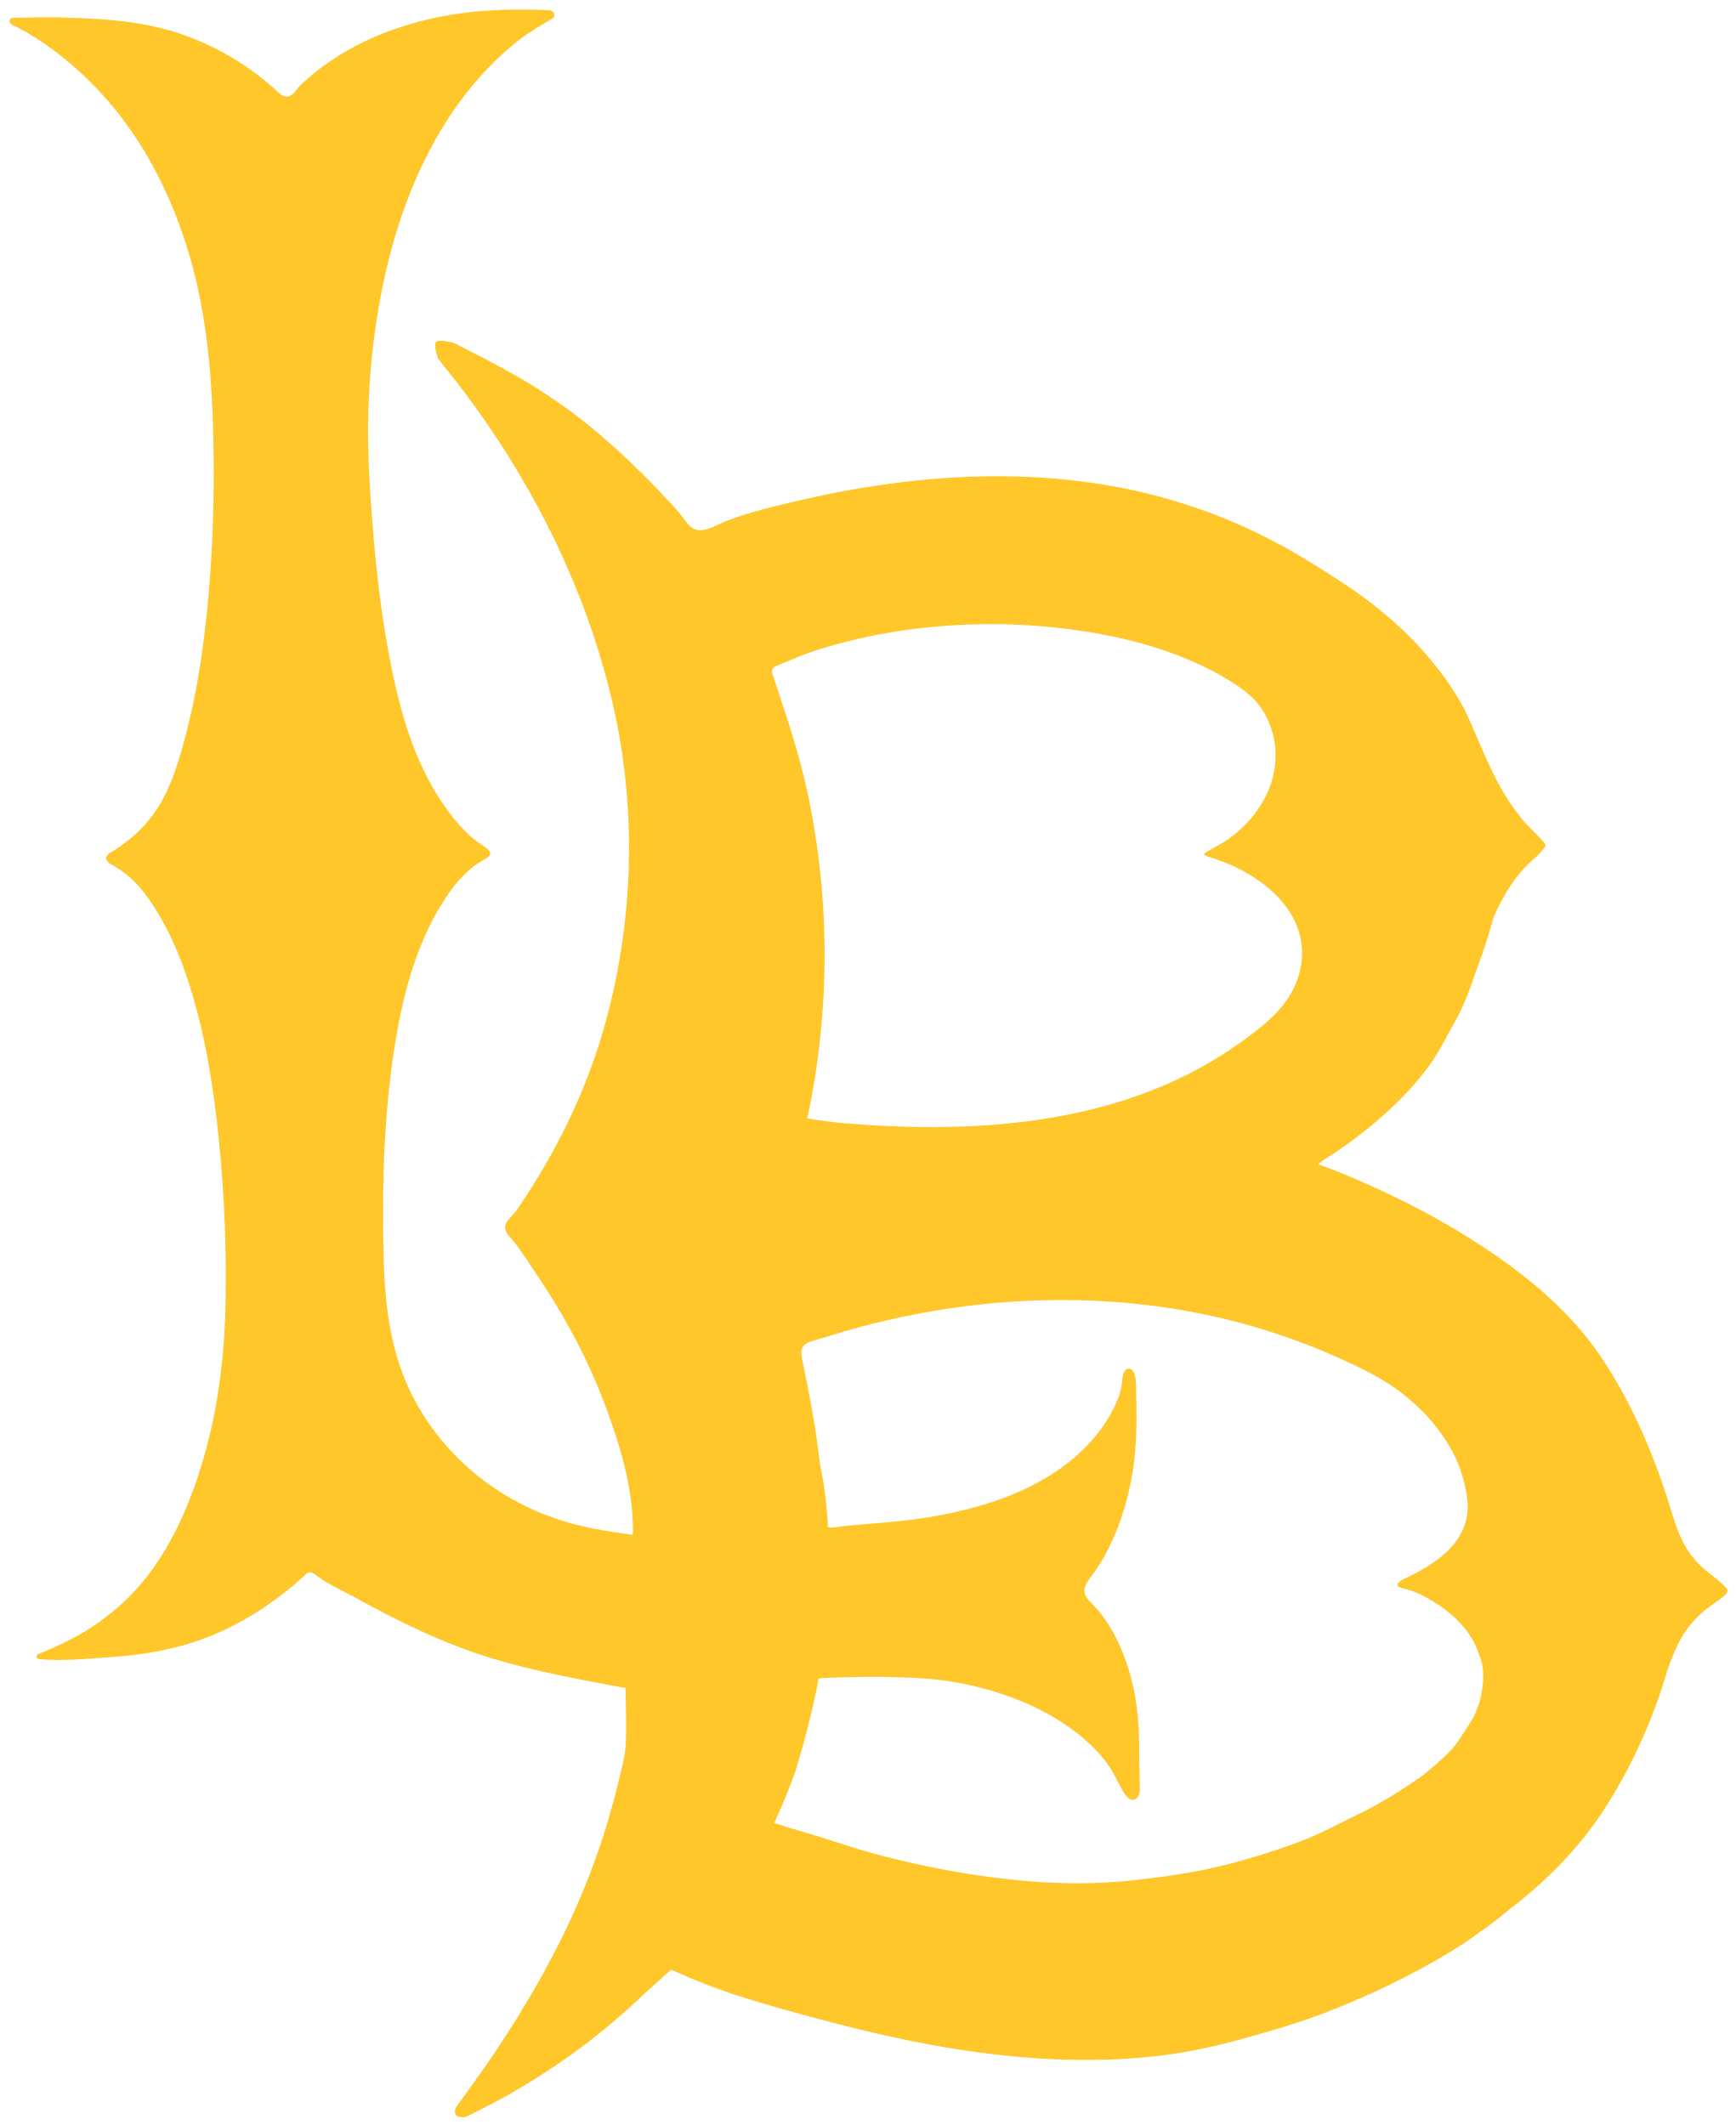
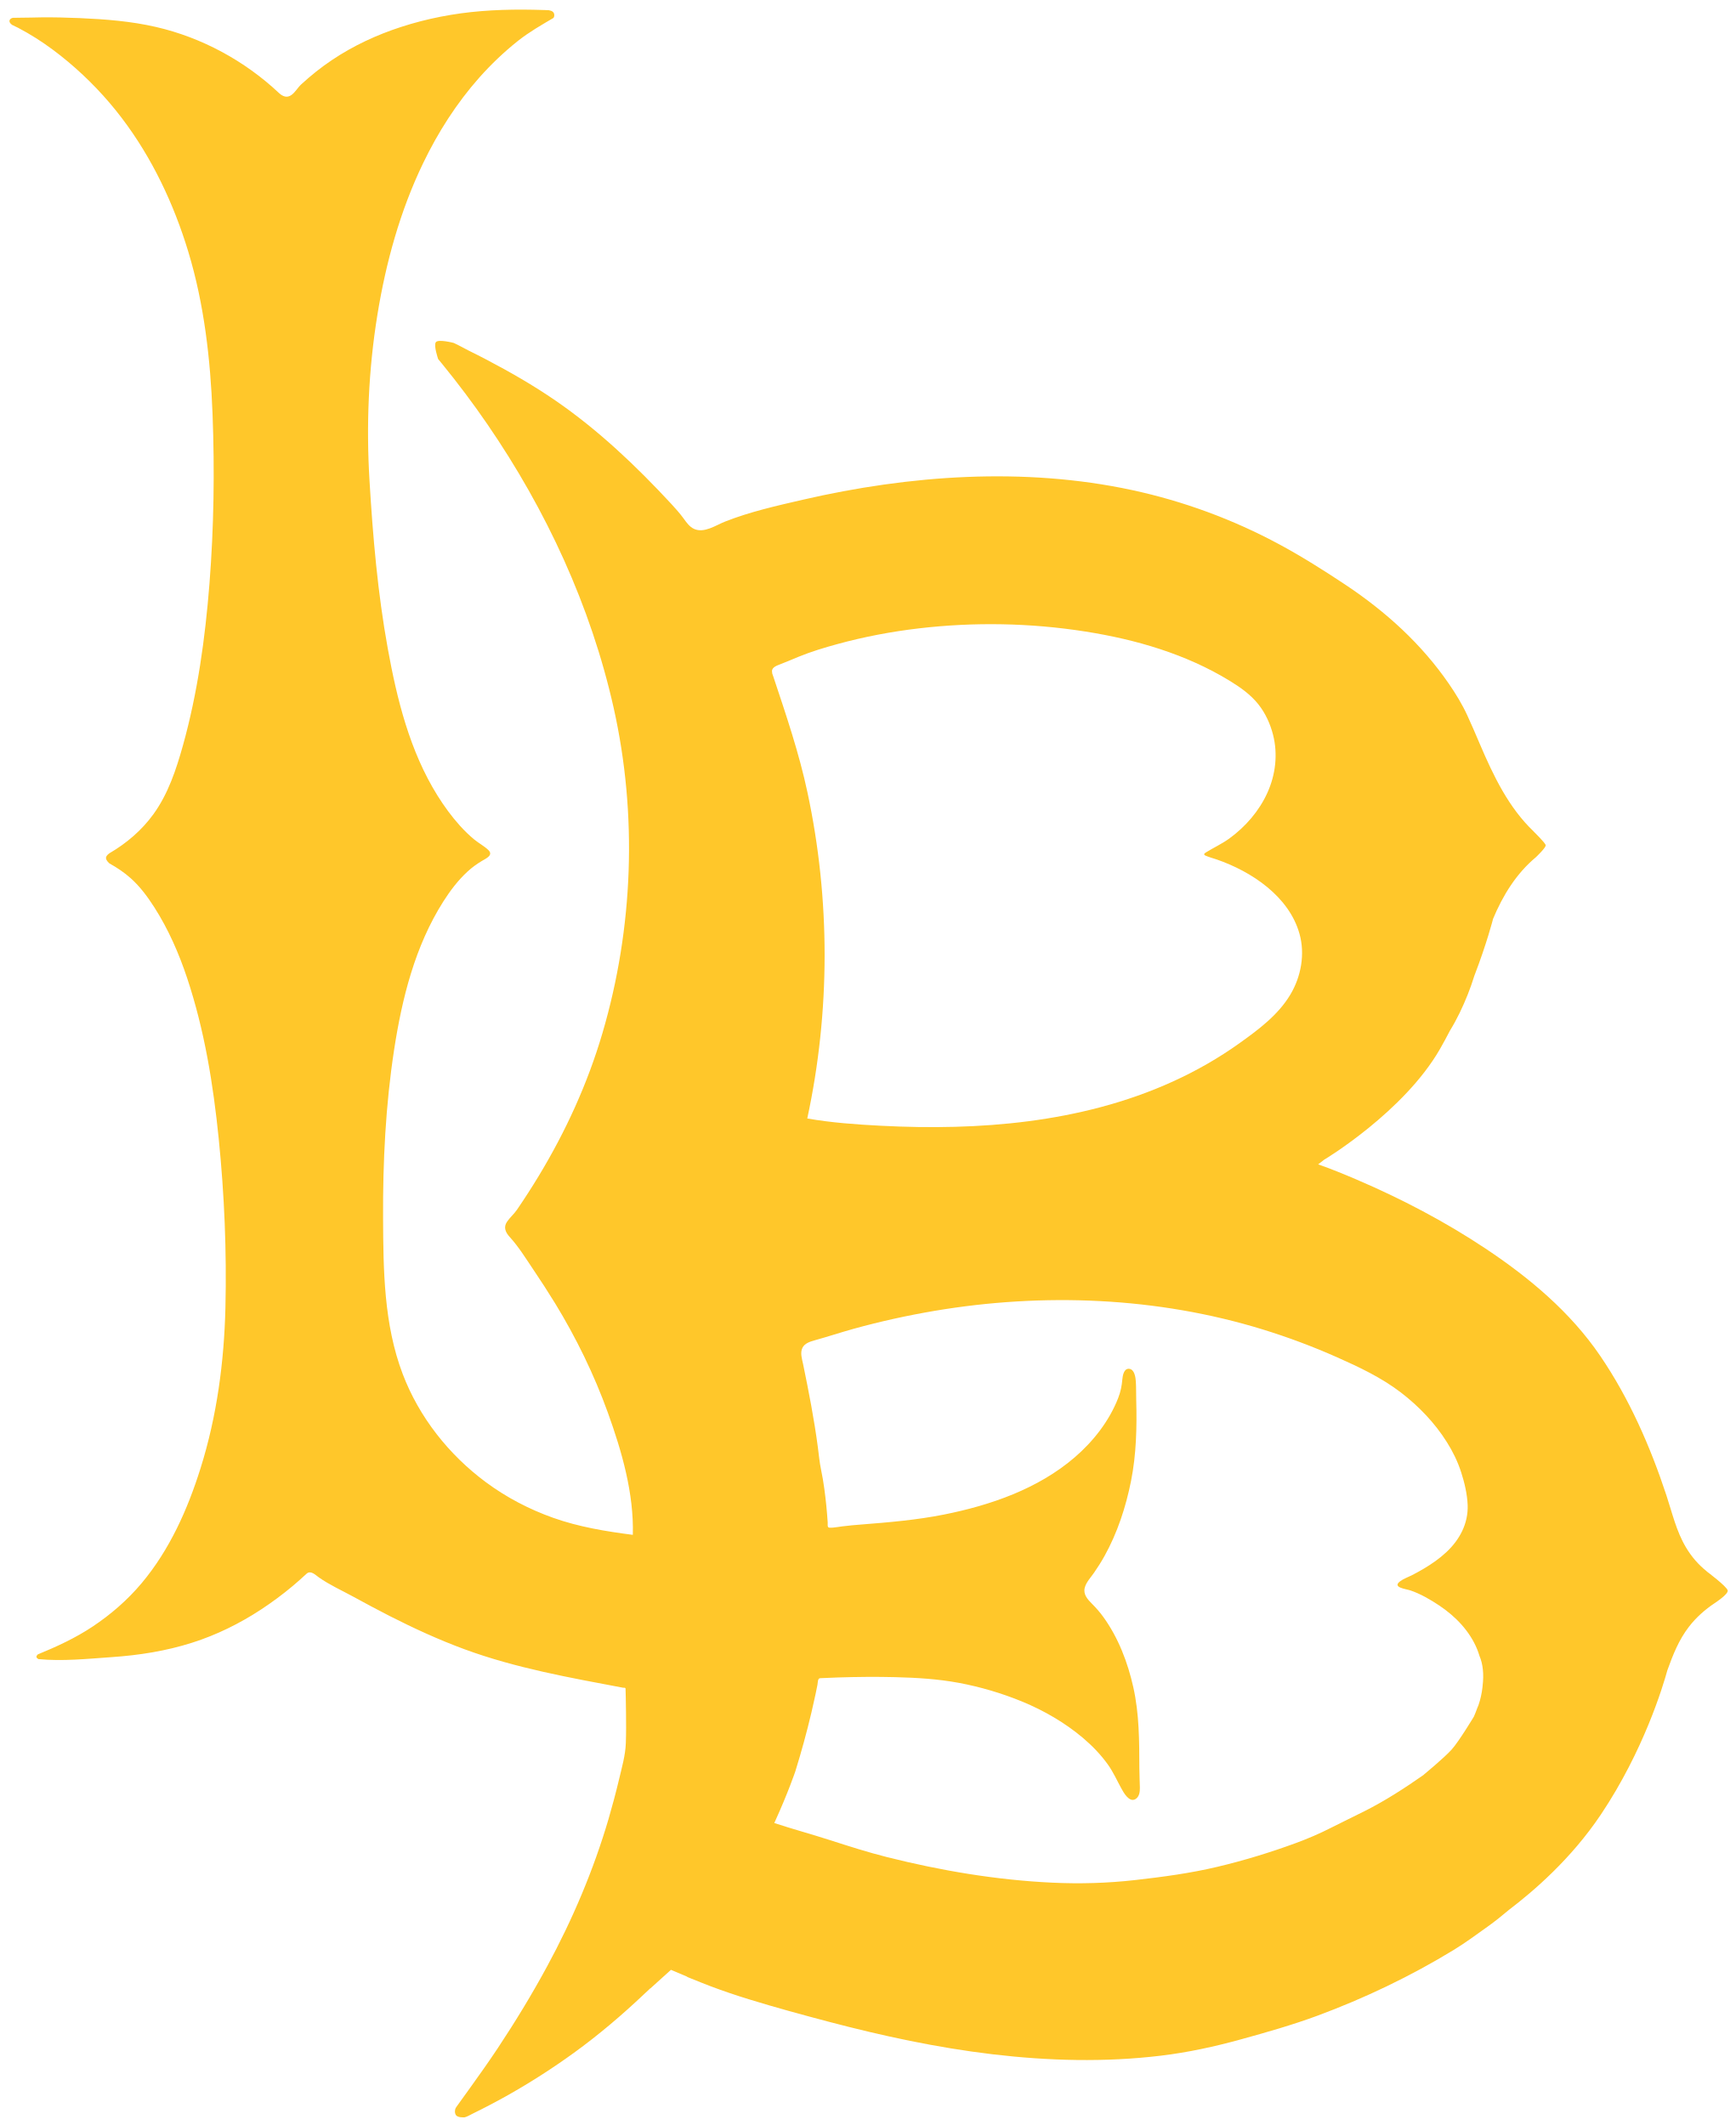
- <svg xmlns="http://www.w3.org/2000/svg" width="202" height="247.38" viewBox="0 0 202 247.38">
-   <g transform="matrix(1.3333 0 0 -1.3333 -119.48 808.13)">
-     <path d="m219.04 458.91c-3e-3 -0.037-5e-3 -0.077-0.011-0.114-0.061-0.534-0.175-1.061-0.351-1.569-0.032-0.096-0.072-0.186-0.114-0.276-0.085-0.239-0.181-0.481-0.287-0.723 0 0-1.292-2.153-1.941-2.876-0.649-0.72-2.43-2.188-2.43-2.188l5e-3 -8e-3c-1.677-1.172-3.368-2.27-5.205-3.193-0.965-0.486-1.943-0.952-2.908-1.444-1.01-0.516-2.023-0.946-3.089-1.34-2.233-0.819-4.509-1.515-6.822-2.063-2.363-0.564-4.769-0.883-7.18-1.156-2.417-0.274-4.844-0.343-7.271-0.226-4.838 0.229-9.682 1.047-14.374 2.225-1.688 0.423-3.344 0.957-5 1.489-1.614 0.521-3.249 0.962-4.857 1.491 0.013 0.032 0.029 0.064 0.043 0.096 0.016 0.024 0.029 0.056 0.04 0.085 1.122 2.459 1.757 4.336 1.757 4.336 0.524 1.685 0.992 3.392 1.398 5.109 0.128 0.537 0.247 1.071 0.362 1.611 0.059 0.276 0.114 0.556 0.17 0.835 0.04 0.197 8e-3 0.561 0.234 0.574 0.518 0.024 1.042 0.045 1.563 0.064 1.672 0.053 3.347 0.069 5.019 0.027 1.842-0.048 3.693-0.157 5.508-0.494 1.895-0.354 3.759-0.904 5.545-1.638 1.895-0.782 3.746-1.85 5.312-3.177 0.813-0.689 1.56-1.462 2.18-2.331 0.465-0.654 0.779-1.369 1.164-2.068 0.197-0.362 0.683-1.25 1.223-0.946 0.354 0.199 0.404 0.643 0.399 1.008-0.011 0.564-0.043 1.127-0.045 1.691-8e-3 2.385-5e-3 4.727-0.526 7.069-0.484 2.169-1.308 4.328-2.616 6.138-0.298 0.415-0.627 0.79-0.989 1.154-0.375 0.375-0.779 0.811-0.641 1.385 0.12 0.497 0.537 0.922 0.819 1.335 0.324 0.471 0.633 0.952 0.909 1.452 1.122 2.012 1.866 4.288 2.316 6.542 0.468 2.353 0.518 4.711 0.455 7.101-0.013 0.529 0 1.061-0.032 1.584-0.024 0.362-0.109 1.077-0.588 1.122-0.457 0.043-0.564-0.598-0.593-0.925-0.048-0.574-0.152-1.09-0.364-1.632-0.782-2.007-2.177-3.786-3.802-5.181-3.19-2.744-7.345-4.179-11.415-4.99-2.379-0.473-4.785-0.678-7.199-0.867-0.564-0.043-1.125-0.093-1.685-0.165-0.258-0.035-0.516-0.08-0.774-0.104-0.114-0.011-0.231-0.016-0.346-5e-3 -0.191 0.019-0.125 0.29-0.136 0.455-0.067 0.981-0.16 1.959-0.295 2.935-0.077 0.558-0.167 1.114-0.284 1.667-0.138 0.651-0.194 1.316-0.282 1.978-0.322 2.433-0.792 4.838-1.287 7.242-0.093 0.444-0.276 0.994-0.056 1.43 0.199 0.399 0.681 0.542 1.079 0.654 1.13 0.314 2.241 0.683 3.371 0.997 2.329 0.646 4.695 1.167 7.077 1.571 9.485 1.603 19.449 1.215 28.663-1.624 2.215-0.683 4.386-1.497 6.503-2.438 1.93-0.859 3.857-1.77 5.543-3.06 1.569-1.204 2.972-2.664 4.022-4.341 0.518-0.821 0.949-1.704 1.247-2.629 0.292-0.901 0.529-1.911 0.566-2.861 0.061-1.619-0.704-3.041-1.866-4.121-0.593-0.556-1.265-1.021-1.962-1.436-0.34-0.202-0.689-0.393-1.042-0.574-0.33-0.167-0.718-0.3-1.013-0.518-0.755-0.553 0.489-0.673 0.872-0.803 0.888-0.298 1.76-0.805 2.536-1.324 1.42-0.952 2.658-2.23 3.31-3.831 0.074-0.186 0.138-0.375 0.197-0.566 0.306-0.71 0.396-1.619 0.271-2.624m-62.043 88.489c-3e-3 5e-3 -3e-3 0.013-8e-3 0.021 0.09-0.189 8e-3 0.051 0.013 0.114 8e-3 0.085 0.04 0.162 0.093 0.226 0.117 0.144 0.298 0.223 0.463 0.287 0.593 0.223 1.172 0.479 1.757 0.718 1.103 0.452 2.249 0.798 3.397 1.111 2.334 0.638 4.716 1.09 7.117 1.372 4.833 0.566 9.743 0.479 14.55-0.279 4.394-0.691 8.762-1.962 12.577-4.296 0.93-0.569 1.837-1.207 2.518-2.068 0.611-0.774 1.032-1.701 1.273-2.653 0.425-1.683 0.223-3.453-0.484-5.03-0.72-1.611-1.917-2.988-3.336-4.022-0.643-0.465-1.377-0.803-2.026-1.204-0.181-0.109-0.253-0.205-0.027-0.3 0.308-0.133 0.633-0.215 0.952-0.324 3.044-1.053 6.309-3.219 7.226-6.484 0.5-1.778 0.144-3.74-0.798-5.314-1.066-1.786-2.778-3.054-4.442-4.245-3.658-2.616-7.789-4.434-12.128-5.585-4.142-1.101-8.425-1.6-12.705-1.715-2.156-0.059-4.315-0.019-6.471 0.093-2.153 0.112-4.301 0.263-6.425 0.635 2.012 9.344 2.018 19.114 0.019 28.461-0.734 3.443-1.866 6.768-2.977 10.105-0.056 0.125-0.077 0.25-0.128 0.377m81.603-78.49 3e-3 0.011c-0.72 0.572-1.335 1.279-1.818 2.098-0.84 1.417-1.186 2.97-1.696 4.517-1.406 4.269-3.246 8.47-5.782 12.194-2.605 3.828-6.189 6.824-10.017 9.374-3.549 2.361-7.348 4.349-11.264 6.027-1.101 0.471-2.212 0.928-3.344 1.321 0.186 0.138 0.364 0.284 0.548 0.425l0.072 0.04s6.864 4.134 10.006 9.592c0.311 0.542 0.606 1.087 0.885 1.63 0.614 0.994 1.114 2.058 1.55 3.148 0.213 0.532 0.399 1.074 0.572 1.622 1.093 2.842 1.624 4.931 1.624 4.931l-0.011-3e-3c0.867 2.09 2.052 4.017 3.783 5.452h-3e-3s0.893 0.843 0.835 1.034c-0.013 0.186-1.032 1.175-1.032 1.175l3e-3 5e-3c-2.199 2.082-3.525 4.86-4.721 7.659-0.356 0.837-0.712 1.675-1.095 2.502-0.447 0.968-1 1.874-1.606 2.754-1.186 1.725-2.571 3.312-4.094 4.751-1.523 1.436-3.177 2.722-4.918 3.881-1.874 1.247-3.794 2.459-5.777 3.53-4.038 2.18-8.39 3.783-12.877 4.748-9.432 2.026-19.412 1.308-28.756-0.851-2.265-0.524-4.604-1.047-6.771-1.906-0.795-0.314-1.808-1.032-2.688-0.641-0.407 0.181-0.67 0.564-0.922 0.912-0.332 0.455-0.707 0.875-1.087 1.287-3.065 3.307-6.359 6.436-10.078 8.996-1.943 1.34-3.993 2.515-6.082 3.61-0.518 0.271-1.042 0.534-1.569 0.795-0.12 0.059-0.835 0.455-1.271 0.651 0-3e-3 3e-3 -5e-3 3e-3 -5e-3s-1.343 0.351-1.547 0.059c-0.205-0.292 0.197-1.449 0.197-1.449l-8e-3 -3e-3c0.114-0.141 0.231-0.279 0.348-0.423 1.396-1.709 2.722-3.477 3.972-5.298 5.12-7.462 9.02-15.868 11.009-24.718 2.098-9.339 1.731-19.25-0.97-28.429-1.295-4.402-3.209-8.592-5.585-12.513-0.598-0.989-1.228-1.962-1.879-2.916-0.258-0.375-0.606-0.665-0.861-1.037-0.34-0.494-0.133-0.941 0.234-1.343 0.779-0.853 1.396-1.861 2.039-2.815 0.659-0.978 1.303-1.967 1.919-2.972 1.845-3.02 3.405-6.223 4.607-9.552 1.218-3.376 2.278-7.042 2.177-10.663-2.355 0.3-4.716 0.691-6.96 1.489-2.092 0.744-4.081 1.784-5.864 3.105-3.235 2.395-5.835 5.684-7.268 9.459-1.646 4.336-1.688 9.049-1.709 13.624-0.024 4.899 0.218 9.812 0.96 14.659 0.694 4.511 1.826 9.068 4.299 12.963 0.601 0.944 1.281 1.848 2.108 2.608 0.388 0.359 0.803 0.659 1.255 0.93 0.359 0.215 1.045 0.502 0.564 0.96-0.364 0.348-0.837 0.595-1.228 0.917-0.447 0.367-0.859 0.774-1.247 1.202-0.736 0.816-1.385 1.712-1.967 2.643-2.411 3.873-3.533 8.403-4.336 12.848-0.875 4.822-1.297 9.725-1.59 14.613-0.295 4.87-0.093 9.69 0.689 14.51 0.742 4.559 1.98 9.068 3.993 13.239 1.297 2.693 2.919 5.234 4.905 7.473 1.032 1.159 2.159 2.236 3.374 3.201 0.981 0.776 2.039 1.38 3.102 2.005h-3e-3s0.128 0.154 0.043 0.393c-0.085 0.239-0.436 0.269-0.436 0.269l3e-3 8e-3c-0.13 8e-3 -0.261 0.011-0.391 0.016-0.633 0.021-1.263 0.035-1.895 0.037-1.212 3e-3 -2.425-0.035-3.634-0.133-2.371-0.191-4.727-0.643-6.992-1.38-2.121-0.689-4.163-1.635-6.016-2.876-0.957-0.638-1.856-1.359-2.701-2.135-0.308-0.282-0.505-0.67-0.845-0.922-0.407-0.3-0.787-0.133-1.122 0.183-2.972 2.791-6.721 4.828-10.706 5.745-2.18 0.505-4.424 0.678-6.657 0.776-1.133 0.048-2.268 0.077-3.4 0.064-0.585-8e-3 -1.167-0.029-1.752-0.029-0.229-3e-3 -0.457-3e-3 -0.683-0.011-0.061-8e-3 -0.239-0.048-0.298-0.218-0.069-0.207 0.207-0.385 0.207-0.385l-0.003-5e-3c0.181-0.085 0.364-0.17 0.542-0.263 0.537-0.282 1.063-0.588 1.577-0.912 0.981-0.625 1.914-1.321 2.805-2.068 1.731-1.454 3.302-3.097 4.668-4.897 2.648-3.485 4.543-7.505 5.809-11.684 1.388-4.586 1.93-9.382 2.114-14.156 0.189-4.937 0.117-9.887-0.269-14.815-0.375-4.759-1.032-9.517-2.316-14.124-0.59-2.108-1.292-4.238-2.592-6.024-1.008-1.388-2.334-2.52-3.815-3.384-0.064-0.043-0.316-0.223-0.311-0.423 0.005-0.229 0.292-0.463 0.292-0.463v-3e-3c0.665-0.37 1.3-0.792 1.866-1.3 0.821-0.734 1.478-1.627 2.068-2.549 1.223-1.914 2.137-4.012 2.855-6.162 1.513-4.538 2.278-9.286 2.76-14.034 0.494-4.894 0.699-9.818 0.585-14.736-0.114-4.737-0.744-9.483-2.167-14.013-1.127-3.599-2.701-7.133-5.141-10.046-1.231-1.468-2.69-2.736-4.283-3.796-1.499-1-3.14-1.755-4.804-2.438l0.003-8e-3s-0.13-0.109-0.104-0.221c0.024-0.09 0.128-0.154 0.167-0.175 2.127-0.205 4.275 0.027 6.399 0.173 2.379 0.162 4.751 0.534 7.024 1.26 2.127 0.675 4.147 1.672 6.011 2.895 0.962 0.633 1.887 1.319 2.77 2.058 0.415 0.346 0.813 0.71 1.212 1.074 0.354 0.322 0.779-0.117 1.061-0.319 0.928-0.657 1.97-1.122 2.964-1.664 1.069-0.582 2.137-1.159 3.222-1.712 2.129-1.082 4.307-2.084 6.55-2.908 4.463-1.643 9.161-2.472 13.819-3.352 0.104-0.019 0.223 0.032 0.226-0.093 3e-3 -0.074 5e-3 -0.149 5e-3 -0.223 5e-3 -0.173 8e-3 -0.346 0.013-0.518 8e-3 -0.447 0.016-0.891 0.021-1.337 0.011-0.888 0.016-1.778-0.016-2.666-0.037-1.069-0.351-2.143-0.595-3.179-0.276-1.162-0.585-2.316-0.92-3.464-1.313-4.461-3.137-8.754-5.351-12.84-1.324-2.446-2.77-4.822-4.304-7.138-0.776-1.17-1.59-2.316-2.409-3.456-0.396-0.55-0.795-1.101-1.188-1.651-0.048-0.067-0.082-0.128-0.112-0.191-0.021-0.061-0.096-0.322 0.04-0.548 0.16-0.258 0.755-0.205 0.755-0.205l5e-3 -3e-3c0.237 0.056 0.455 0.199 0.691 0.314 1.039 0.51 2.068 1.047 3.079 1.616 1.994 1.125 3.924 2.363 5.779 3.706 2.161 1.569 4.19 3.291 6.12 5.12h-3e-3l0.106 0.096c0.146 0.141 0.295 0.274 0.439 0.412l8e-3 -8e-3 1.797 1.624 1.422-0.601-8e-3 -0.016c0.117-0.048 0.231-0.098 0.348-0.144 0.561-0.223 1.119-0.455 1.685-0.667 1.109-0.42 2.233-0.798 3.363-1.146 2.297-0.71 4.62-1.34 6.941-1.954 4.711-1.242 9.472-2.27 14.31-2.845 4.878-0.58 9.836-0.712 14.72-0.122 2.366 0.284 4.689 0.792 6.984 1.425 2.236 0.617 4.479 1.255 6.654 2.058 4.139 1.534 8.143 3.448 11.912 5.747 1.024 0.625 1.999 1.351 2.977 2.047 0.641 0.46 1.252 0.949 1.85 1.457 2.111 1.608 5.402 4.41 8.026 8.326 3.738 5.585 5.421 11.208 5.801 12.593 0.484 1.34 0.994 2.651 1.89 3.807 0.625 0.808 1.396 1.491 2.244 2.055 0 0 1.199 0.774 1.133 1.103-0.074 0.354-1.832 1.664-1.832 1.664" fill="#ffc72a" />
-   </g>
+ <svg xmlns="http://www.w3.org/2000/svg" viewBox="0 0 202 247.38">
+   <path fill="#ffc72a" d="M172.566 196.265c-.004.05-.007.103-.014.152-.081.712-.234 1.414-.468 2.091-.043.128-.096.248-.152.369-.113.319-.241.642-.383.964 0 0-1.723 2.871-2.587 3.835-.865.961-3.24 2.917-3.24 2.917l.007.011c-2.237 1.563-4.491 3.027-6.94 4.257-1.287.649-2.591 1.269-3.878 1.925-1.347.688-2.697 1.262-4.119 1.786-2.977 1.092-6.011 2.02-9.095 2.751-3.151.751-6.359 1.177-9.574 1.542-3.222.365-6.458.457-9.694.301-6.451-.305-12.909-1.396-19.165-2.967-2.251-.564-4.459-1.276-6.667-1.985-2.152-.695-4.331-1.283-6.476-1.988.018-.043.039-.085.057-.128.021-.032.039-.074.053-.113 1.496-3.279 2.343-5.781 2.343-5.781.698-2.247 1.322-4.523 1.864-6.812.17-.716.33-1.428.482-2.148.078-.369.152-.741.227-1.113.053-.262.011-.748.312-.766.691-.032 1.389-.06 2.084-.085 2.23-.071 4.463-.092 6.692-.035 2.456.064 4.923.209 7.344.659 2.527.471 5.012 1.205 7.394 2.183 2.527 1.042 4.994 2.467 7.082 4.236 1.085.918 2.081 1.949 2.906 3.108.62.872 1.039 1.825 1.552 2.758.262.482.911 1.666 1.63 1.262.471-.266.539-.858.532-1.343-.014-.751-.057-1.503-.06-2.254-.011-3.179-.007-6.302-.702-9.425-.645-2.892-1.744-5.77-3.488-8.184-.397-.553-.836-1.053-1.319-1.538-.5-.5-1.039-1.081-.854-1.847.16-.663.716-1.23 1.092-1.779.432-.627.844-1.269 1.212-1.935 1.496-2.683 2.488-5.717 3.087-8.723.624-3.137.691-6.281.606-9.467-.018-.705 0-1.414-.043-2.112-.032-.482-.145-1.436-.783-1.496-.61-.057-.751.797-.79 1.233-.064.766-.202 1.453-.486 2.176-1.042 2.676-2.903 5.047-5.069 6.908-4.253 3.658-9.793 5.572-15.22 6.653-3.172.631-6.38.904-9.598 1.156-.751.057-1.499.124-2.247.22-.344.046-.688.106-1.031.138-.152.014-.308.021-.461.007-.255-.025-.167-.386-.181-.606-.089-1.308-.213-2.612-.393-3.913-.103-.744-.223-1.485-.379-2.222-.184-.868-.259-1.754-.376-2.637-.429-3.243-1.056-6.451-1.716-9.655-.124-.592-.369-1.326-.074-1.907.266-.532.907-.723 1.439-.872 1.506-.418 2.988-.911 4.494-1.329 3.105-.861 6.26-1.556 9.435-2.095 12.647-2.137 25.931-1.62 38.216 2.166 2.953.911 5.848 1.996 8.67 3.25 2.573 1.145 5.143 2.361 7.39 4.08 2.091 1.606 3.963 3.552 5.363 5.788.691 1.095 1.265 2.272 1.662 3.506.39 1.202.705 2.548.755 3.814.081 2.159-.939 4.055-2.488 5.494-.79.741-1.687 1.361-2.616 1.914-.454.269-.918.525-1.389.766-.44.223-.957.401-1.351.691-1.007.737.652.897 1.163 1.07 1.184.397 2.346 1.074 3.382 1.765 1.893 1.269 3.544 2.974 4.413 5.108.099.248.184.5.262.755.408.946.528 2.159.362 3.498M89.844 78.283c-.004-.007-.004-.018-.011-.028.121.252.011-.067.018-.152.011-.113.053-.216.124-.301.156-.191.397-.298.617-.383.79-.298 1.563-.638 2.343-.957 1.471-.603 2.999-1.063 4.53-1.482 3.112-.851 6.288-1.453 9.489-1.829 6.444-.755 12.991-.638 19.4.372 5.859.922 11.683 2.616 16.769 5.728 1.241.759 2.449 1.609 3.357 2.758.815 1.031 1.375 2.268 1.698 3.537.567 2.244.298 4.604-.645 6.706-.961 2.148-2.556 3.984-4.448 5.363-.858.62-1.836 1.07-2.701 1.606-.241.145-.337.273-.035.401.411.177.844.287 1.269.432 4.058 1.404 8.411 4.292 9.634 8.645.666 2.371.191 4.987-1.063 7.085-1.421 2.382-3.704 4.073-5.923 5.661-4.877 3.488-10.385 5.912-16.17 7.447-5.522 1.467-11.233 2.134-16.94 2.286-2.875.078-5.753.025-8.627-.124-2.871-.149-5.735-.351-8.567-.847 2.683-12.459 2.69-25.485.025-37.947-.978-4.59-2.488-9.024-3.97-13.473-.074-.167-.103-.333-.17-.503m108.801 104.651.004-.014c-.961-.762-1.779-1.705-2.424-2.797-1.12-1.889-1.581-3.959-2.261-6.022-1.875-5.692-4.328-11.293-7.709-16.258-3.474-5.104-8.252-9.099-13.356-12.498-4.732-3.148-9.797-5.799-15.018-8.035-1.467-.627-2.949-1.237-4.459-1.762.248-.184.486-.379.73-.567l.096-.053s9.152-5.512 13.341-12.788c.415-.723.808-1.45 1.18-2.173.819-1.326 1.485-2.743 2.066-4.197.284-.709.532-1.432.762-2.162 1.457-3.789 2.166-6.575 2.166-6.575l-.014.004c1.156-2.786 2.736-5.356 5.044-7.27h-.004s1.191-1.124 1.113-1.379c-.018-.248-1.375-1.567-1.375-1.567l.004-.007c-2.931-2.775-4.7-6.479-6.295-10.212-.475-1.117-.95-2.233-1.46-3.335-.595-1.29-1.333-2.499-2.141-3.672-1.581-2.3-3.428-4.416-5.459-6.334-2.031-1.914-4.236-3.63-6.557-5.175-2.499-1.662-5.058-3.279-7.702-4.707-5.384-2.906-11.186-5.044-17.169-6.331-12.576-2.701-25.882-1.744-38.34 1.134-3.02.698-6.139 1.396-9.028 2.541-1.06.418-2.41 1.375-3.584.854-.542-.241-.893-.751-1.23-1.216-.443-.606-.943-1.166-1.45-1.716-4.087-4.409-8.478-8.581-13.437-11.995-2.591-1.786-5.324-3.353-8.11-4.813-.691-.362-1.389-.712-2.091-1.06-.16-.078-1.113-.606-1.694-.868 0 .004.004.007.004.007s-1.79-.468-2.063-.078c-.273.39.262 1.932.262 1.932l-.011.004c.152.188.308.372.464.564 1.861 2.279 3.63 4.636 5.295 7.064 6.827 9.949 12.027 21.157 14.678 32.957 2.797 12.452 2.307 25.666-1.294 37.904-1.726 5.87-4.278 11.456-7.447 16.684-.798 1.319-1.638 2.616-2.506 3.888-.344.5-.808.886-1.148 1.382-.454.659-.177 1.255.312 1.79 1.039 1.138 1.861 2.481 2.719 3.754.879 1.304 1.737 2.623 2.559 3.963 2.46 4.027 4.541 8.298 6.143 12.735 1.623 4.501 3.038 9.389 2.903 14.217-3.14-.401-6.288-.922-9.28-1.985-2.79-.992-5.441-2.378-7.819-4.14-4.314-3.194-7.78-7.578-9.691-12.611-2.194-5.781-2.251-12.065-2.279-18.165-.032-6.533.291-13.083 1.28-19.545.925-6.015 2.435-12.09 5.731-17.284.801-1.258 1.708-2.463 2.811-3.477.517-.479 1.07-.879 1.673-1.241.479-.287 1.393-.67.751-1.28-.486-.464-1.117-.794-1.638-1.223-.595-.489-1.145-1.031-1.662-1.602-.982-1.088-1.847-2.283-2.623-3.523-3.215-5.164-4.711-11.204-5.781-17.13-1.166-6.43-1.73-12.966-2.12-19.484-.393-6.493-.124-12.92.918-19.346.989-6.079 2.641-12.09 5.324-17.652 1.73-3.591 3.892-6.979 6.54-9.964 1.375-1.545 2.878-2.981 4.498-4.268 1.308-1.035 2.719-1.84 4.136-2.673h-.004s.17-.206.057-.525c-.113-.319-.581-.358-.581-.358l.004-.011c-.174-.011-.347-.014-.521-.021-.844-.028-1.684-.046-2.527-.05-1.616-.004-3.233.046-4.845.177-3.162.255-6.302.858-9.322 1.84-2.828.918-5.551 2.18-8.021 3.835-1.276.851-2.474 1.811-3.601 2.846-.411.376-.673.893-1.127 1.23-.542.401-1.049.177-1.496-.245-3.963-3.722-8.96-6.437-14.274-7.66-2.906-.673-5.898-.904-8.875-1.035-1.51-.064-3.023-.103-4.533-.085-.78.011-1.556.039-2.336.039-.305.004-.61.004-.911.014-.082.011-.319.064-.397.291-.092.276.276.514.276.514l-.004.007c.241.113.486.227.723.351.716.376 1.418.783 2.102 1.216 1.308.833 2.552 1.762 3.739 2.758 2.307 1.939 4.402 4.129 6.224 6.529 3.53 4.647 6.058 10.006 7.745 15.578 1.85 6.114 2.573 12.508 2.818 18.874.252 6.582.156 13.182-.358 19.753-.5 6.345-1.375 12.689-3.087 18.832-.787 2.811-1.723 5.65-3.456 8.032-1.343 1.85-3.112 3.36-5.086 4.512-.085.057-.422.298-.415.564.007.305.39.617.39.617v.004c.886.493 1.733 1.056 2.488 1.733 1.095.978 1.971 2.169 2.758 3.399 1.63 2.552 2.85 5.349 3.807 8.216 2.017 6.051 3.038 12.381 3.679 18.712.659 6.525.932 13.09.78 19.648-.152 6.316-.992 12.643-2.889 18.684-1.503 4.799-3.601 9.51-6.855 13.394-1.641 1.957-3.587 3.647-5.71 5.061-1.999 1.333-4.186 2.339-6.405 3.25l.004.011s-.174.145-.138.294c.032.121.17.206.223.234 2.836.273 5.7-.035 8.532-.23 3.172-.216 6.334-.712 9.365-1.68 2.836-.9 5.529-2.23 8.014-3.86 1.283-.844 2.517-1.758 3.693-2.743.553-.461 1.085-.946 1.616-1.432.471-.429 1.039.156 1.414.425 1.237.875 2.626 1.496 3.952 2.219 1.425.776 2.85 1.545 4.296 2.283 2.839 1.443 5.742 2.779 8.734 3.878 5.951 2.19 12.214 3.296 18.425 4.47.138.025.298-.043.301.124.004.099.007.198.007.298.007.23.011.461.018.691.011.595.021 1.187.028 1.783.014 1.184.021 2.371-.021 3.555-.05 1.425-.468 2.857-.794 4.239-.369 1.549-.78 3.087-1.226 4.618-1.751 5.948-4.183 11.672-7.135 17.12-1.765 3.261-3.693 6.43-5.739 9.517-1.035 1.56-2.12 3.087-3.211 4.608-.528.734-1.06 1.467-1.584 2.201-.064.089-.11.17-.149.255-.028.081-.128.429.053.73.213.344 1.007.273 1.007.273l.007.004c.315-.074.606-.266.922-.418 1.386-.681 2.758-1.396 4.105-2.155 2.658-1.499 5.232-3.151 7.706-4.941 2.882-2.091 5.586-4.388 8.159-6.827h-.004l.142-.128c.195-.188.393-.365.585-.549l.011.011 2.396-2.166 1.896.801-.011.021c.156.064.308.131.464.191.748.298 1.492.606 2.247.89 1.478.56 2.977 1.063 4.484 1.528 3.062.946 6.16 1.786 9.255 2.605 6.281 1.655 12.629 3.027 19.08 3.793 6.504.773 13.115.95 19.626.163 3.155-.379 6.253-1.056 9.311-1.9 2.981-.822 5.973-1.673 8.872-2.743 5.519-2.045 10.857-4.597 15.882-7.663 1.365-.833 2.666-1.801 3.97-2.729.854-.613 1.669-1.265 2.467-1.942 2.814-2.144 7.202-5.88 10.701-11.101 4.984-7.447 7.227-14.944 7.734-16.79.645-1.786 1.326-3.534 2.52-5.076.833-1.078 1.861-1.988 2.992-2.74 0 0 1.599-1.031 1.51-1.471-.099-.471-2.442-2.219-2.442-2.219" />
</svg>
